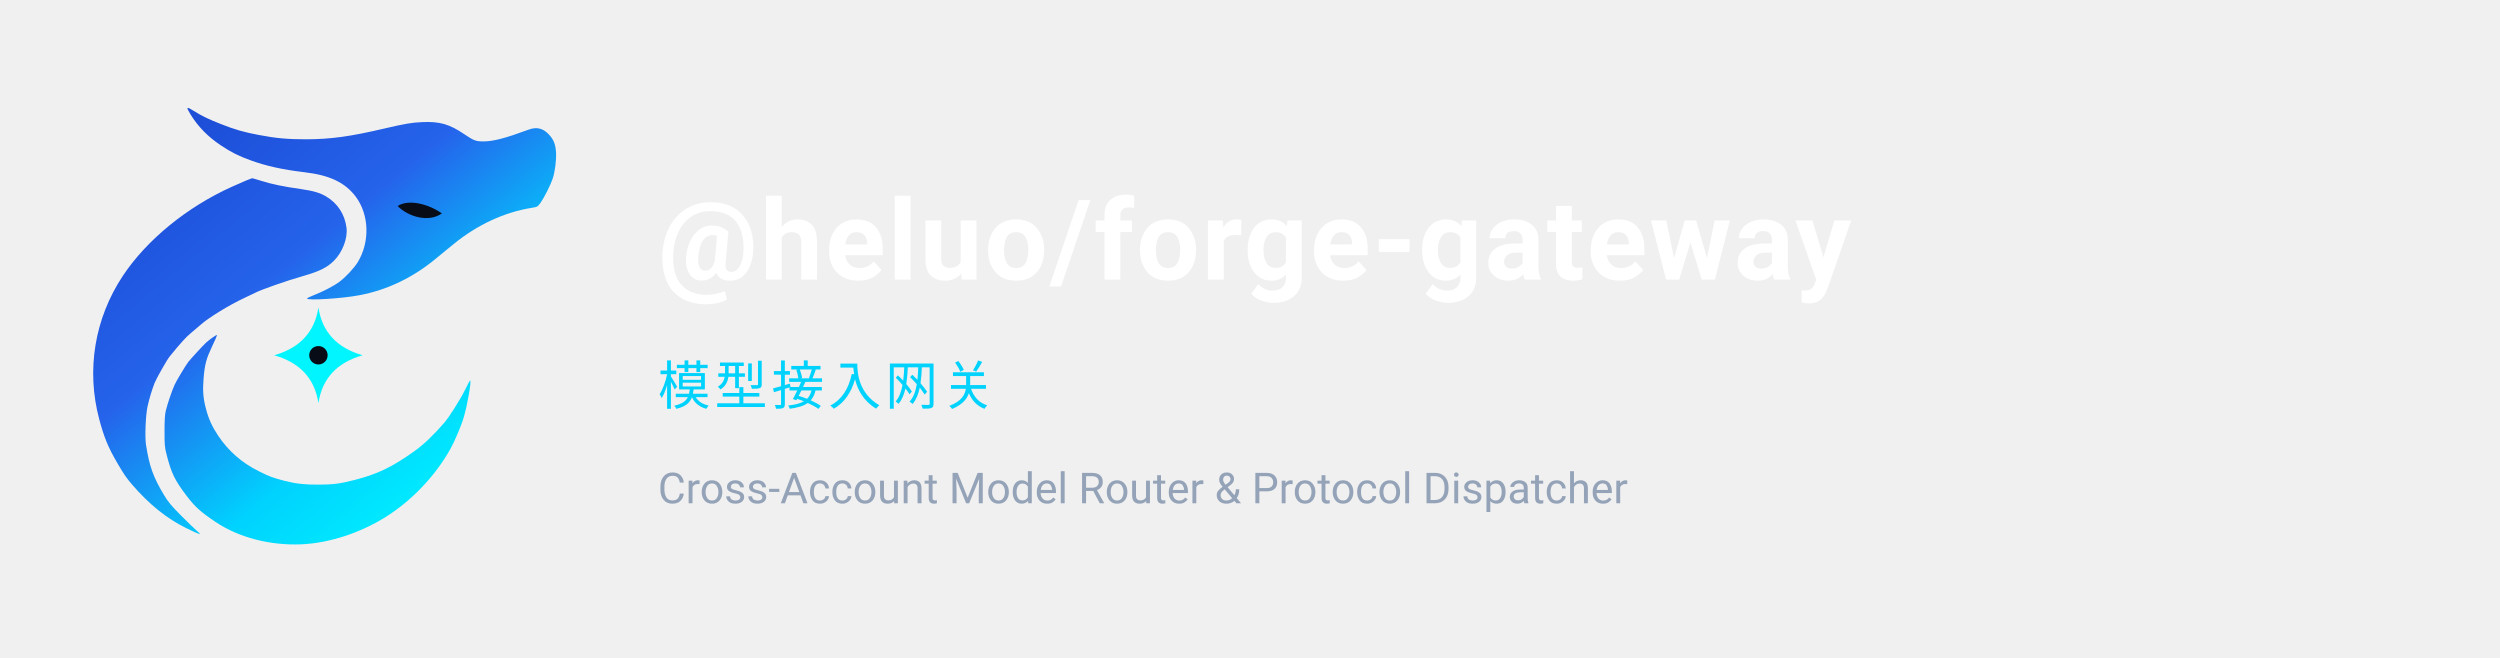
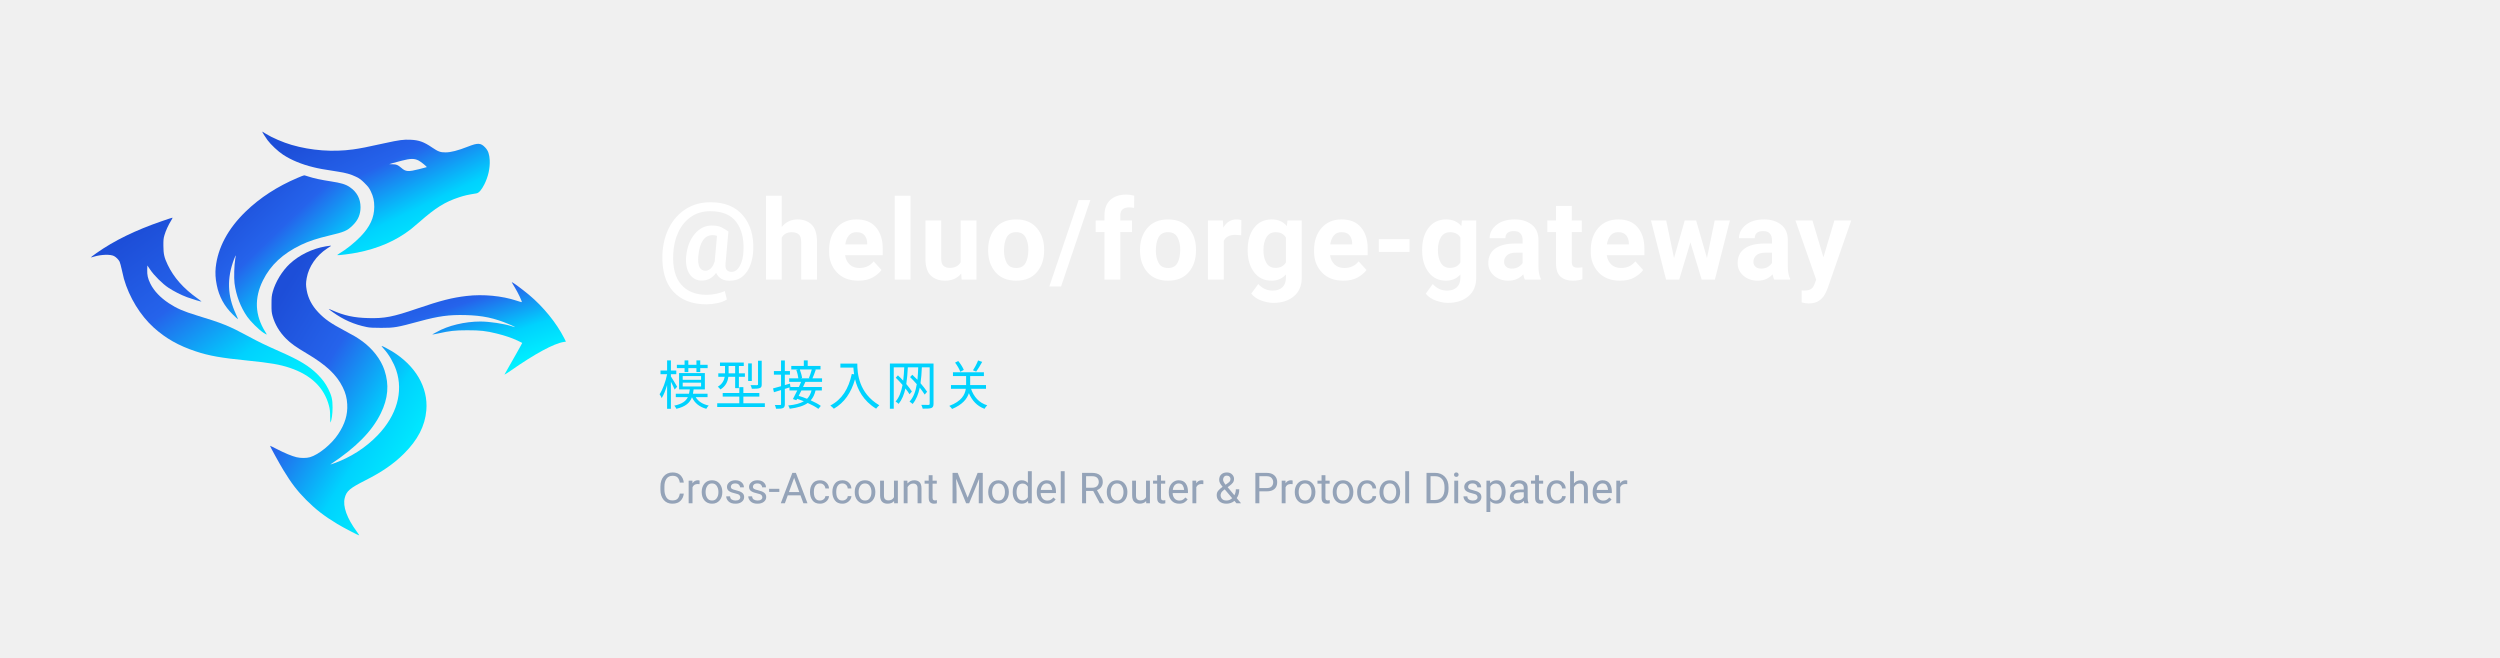
<svg xmlns="http://www.w3.org/2000/svg" width="760" height="200" viewBox="0 0 760 200" role="img" aria-label="forge-gateway 组件图文标识">
  <defs>
    <linearGradient id="cyberLongGrad" x1="15%" y1="90%" x2="85%" y2="10%">
      <stop offset="0%" stop-color="#1D4ED8" />
      <stop offset="35%" stop-color="#2563EB" />
      <stop offset="70%" stop-color="#00D2FE" />
      <stop offset="100%" stop-color="#00F5FF" />
    </linearGradient>
-     <radialGradient id="squircleBg" cx="50%" cy="30%" r="80%">
-       <stop offset="0%" stop-color="#141F38" />
-       <stop offset="60%" stop-color="#0B1224" />
-       <stop offset="100%" stop-color="#050811" />
-     </radialGradient>
-     <radialGradient id="ambientGlow" cx="50%" cy="50%" r="50%">
-       <stop offset="0%" stop-color="#00F5FF" stop-opacity="0.28" />
-       <stop offset="100%" stop-color="#1D4ED8" stop-opacity="0.0" />
-     </radialGradient>
  </defs>
-   <g transform="translate(10, 10) scale(0.56)">
-     <g transform="translate(0, 0)">
-       <g transform="translate(160, 160) scale(0.04241491, -0.04241491) translate(-5153.5, 23.5)" fill="url(#cyberLongGrad)">
-         <path d="m3441 2750 c102 -64 184 -104 339 -165 183 -73 304 -108 500 -144 215 -41 361 -54 600 -54 312 1 562 35 1000 138 262 61 353 77 486 82 220 10 346 -26 531 -151 129 -87 153 -96 251 -96 125 0 279 40 579 151 103 38 185 17 259 -63 62 -67 85 -127 91 -233 5 -95 -14 -245 -43 -332 -25 -76 -109 -243 -153 -305 -41 -56 -41 -56 -113 -68 -349 -55 -696 -215 -1001 -463 -56 -45 -156 -127 -222 -182 -296 -247 -626 -406 -986 -474 -219 -42 -669 -70 -669 -42 0 5 37 24 82 41 121 47 265 122 335 175 78 58 187 176 232 249 157 260 147 604 -23 835 -136 183 -333 278 -656 316 -283 34 -489 79 -690 152 -157 57 -246 101 -384 193 -162 107 -292 240 -387 395 -60 99 -55 105 42 45z m864 -895 c126 -41 297 -76 500 -104 166 -24 249 -48 330 -96 148 -89 238 -228 260 -400 17 -136 -51 -313 -162 -424 -88 -87 -187 -135 -399 -196 -206 -58 -541 -176 -611 -214 -10 -6 -72 -35 -138 -66 -191 -89 -457 -252 -557 -342 -30 -26 -87 -75 -127 -108 -61 -51 -129 -125 -268 -296 -34 -41 -170 -280 -194 -341 -34 -86 -70 -207 -91 -303 -24 -113 -35 -390 -19 -490 44 -276 91 -408 229 -639 58 -95 89 -133 222 -267 85 -86 178 -175 205 -198 65 -56 41 -49 -140 39 -246 120 -477 305 -696 560 -71 82 -108 137 -191 280 -114 196 -167 325 -228 555 -168 629 -59 1290 303 1835 304 458 820 880 1392 1138 125 57 251 110 265 111 3 0 55 -15 115 -34z m-629 -2116 c-76 -161 -95 -231 -110 -409 -13 -158 -6 -256 29 -387 36 -138 78 -230 158 -350 130 -195 301 -345 517 -453 138 -69 177 -84 335 -125 140 -36 256 -49 430 -48 189 1 272 11 460 59 293 74 485 166 770 370 121 87 244 204 382 364 64 75 207 301 264 418 33 67 62 122 66 122 20 0 -32 -303 -82 -473 -27 -96 -117 -309 -169 -401 -196 -350 -497 -666 -836 -877 -330 -205 -724 -331 -1074 -346 -402 -16 -798 87 -1093 284 -196 131 -268 196 -376 339 -150 197 -195 291 -254 524 -25 96 -27 122 -27 300 0 148 4 212 17 266 19 80 76 249 111 327 22 50 142 250 176 294 30 39 184 206 226 246 50 46 138 107 142 98 1 -4 -26 -68 -62 -142z" />
+   <g transform="translate(10 10) scale(0.56)">
+     <g transform="scale(0.2551834)">
+       <g transform="translate(0,1254) scale(0.1,-0.1)" fill="url(#cyberLongGrad)">
+         <path d="M4880 10436 c0 -11 65 -114 111 -177 71 -96 224 -240 331 -310 175 -115 395 -206 651 -268 117 -29 203 -44 512 -92 173 -26 278 -56 392 -111 72 -35 105 -59 179 -133 76 -75 98 -104 132 -175 55 -113 74 -201 74 -330 -1 -229 -89 -422 -290 -631 -126 -131 -312 -280 -456 -364 -27 -16 -44 -31 -38 -33 20 -6 294 28 422 54 452 90 823 252 1140 497 36 28 117 96 180 152 348 306 547 430 850 529 116 38 181 52 365 82 52 8 109 73 169 192 83 166 122 342 114 515 -7 127 -33 202 -95 268 -95 101 -155 104 -373 18 -206 -81 -360 -121 -470 -121 -110 -1 -157 16 -286 103 -179 122 -281 158 -462 166 -145 7 -237 -5 -547 -73 -387 -86 -518 -111 -675 -133 -424 -59 -888 -25 -1305 96 -184 53 -421 156 -550 237 -72 46 -75 48 -75 42z m3325 -611 c51 -26 181 -132 173 -141 -2 -1 -75 -21 -163 -43 -231 -59 -283 -55 -378 28 -75 64 -102 75 -184 76 -40 0 -73 1 -73 2 0 3 115 35 265 74 190 49 268 50 360 4z" />
+         <path d="M5630 9456 c-433 -184 -799 -422 -1103 -716 -375 -362 -593 -768 -638 -1190 -12 -120 -6 -233 22 -372 49 -247 159 -449 342 -629 56 -55 104 -99 108 -99 5 0 -14 47 -41 105 -183 392 -196 765 -40 1173 18 46 34 82 36 80 2 -2 -4 -40 -12 -83 -21 -114 -29 -400 -15 -510 35 -264 128 -509 272 -715 68 -98 244 -272 337 -334 40 -26 75 -46 77 -44 2 2 -11 27 -30 56 -222 353 -239 717 -51 1097 162 327 422 569 811 756 160 77 346 138 600 198 319 75 383 102 501 219 112 110 164 232 164 382 0 182 -77 326 -230 430 -87 59 -184 88 -399 121 -206 31 -371 67 -485 105 -38 13 -77 24 -85 24 -9 0 -72 -24 -141 -54z" />
+         <path d="M2745 8536 c-565 -195 -1013 -413 -1391 -679 -69 -49 -124 -91 -122 -93 2 -2 33 5 67 16 157 47 349 53 426 13 47 -25 96 -74 120 -121 9 -19 30 -95 46 -170 16 -75 36 -162 45 -192 113 -396 350 -783 637 -1041 256 -230 529 -384 892 -504 282 -94 542 -140 1095 -195 488 -49 693 -84 910 -157 447 -151 727 -421 827 -800 21 -82 26 -121 26 -236 0 -76 4 -132 8 -125 25 46 44 182 44 318 0 170 -18 247 -90 393 -62 123 -123 206 -234 317 -174 172 -375 295 -781 474 -338 150 -461 209 -695 336 -398 215 -543 274 -1089 440 -278 84 -428 150 -591 257 -186 123 -319 264 -396 418 -54 110 -70 184 -67 295 l3 92 60 -88 c81 -122 265 -304 385 -383 114 -76 271 -156 401 -204 102 -38 301 -98 306 -93 2 2 -41 36 -96 75 -291 208 -494 438 -623 707 -74 154 -91 231 -92 404 -1 123 2 157 22 225 27 94 86 223 142 312 23 35 35 63 28 62 -7 0 -107 -33 -223 -73z" />
+         <path d="M6230 7999 c-285 -48 -566 -185 -766 -372 -162 -151 -304 -385 -361 -592 -24 -89 -27 -118 -27 -265 -1 -143 2 -176 22 -250 49 -178 147 -344 287 -484 99 -100 204 -175 452 -322 402 -239 623 -446 753 -709 62 -125 90 -230 97 -367 12 -218 -48 -416 -192 -633 -141 -214 -414 -437 -600 -491 -74 -22 -196 -22 -286 -1 -97 23 -254 88 -418 173 -79 41 -146 73 -147 71 -5 -5 201 -380 283 -515 168 -277 300 -450 488 -638 201 -202 385 -344 660 -510 126 -76 447 -244 466 -244 5 0 -18 36 -50 80 -210 283 -303 541 -257 717 37 147 107 206 436 373 353 178 606 352 823 568 295 293 449 591 477 926 40 485 -229 947 -732 1254 -80 49 -203 112 -219 112 -6 0 15 -28 47 -62 108 -119 210 -295 264 -456 153 -458 11 -958 -394 -1380 -259 -269 -576 -472 -939 -602 -45 -16 -74 -24 -64 -17 544 360 880 701 1067 1082 157 320 182 610 79 920 -77 232 -257 463 -484 624 -110 78 -157 106 -357 212 -303 161 -428 248 -568 396 -133 141 -215 296 -245 468 -19 110 -19 150 0 260 43 243 206 480 435 629 41 27 77 50 79 52 13 11 -15 9 -109 -7z" />
+         <path d="M10247 7133 c71 -115 166 -316 153 -321 -4 -2 -55 13 -112 32 -306 102 -710 141 -1058 100 -308 -35 -557 -99 -1056 -269 -517 -177 -690 -211 -1036 -202 -306 7 -520 54 -773 167 -37 17 -70 29 -72 27 -2 -2 37 -33 87 -68 232 -165 448 -260 723 -317 63 -13 134 -17 307 -17 280 0 332 9 815 140 408 111 631 141 980 132 359 -9 615 -63 930 -197 133 -56 160 -78 50 -40 -150 52 -472 100 -666 100 -329 0 -698 -89 -929 -224 -30 -18 -64 -35 -74 -39 -48 -18 0 -15 100 8 251 56 363 69 624 69 279 0 397 -13 628 -70 174 -43 315 -91 445 -151 53 -25 97 -47 97 -48 0 -1 -17 -33 -38 -71 -21 -38 -65 -116 -97 -174 -32 -58 -98 -174 -147 -258 -49 -84 -92 -160 -95 -168 -3 -9 55 27 128 78 518 362 925 582 1132 613 l46 7 -35 71 c-164 325 -447 673 -754 928 -141 117 -347 269 -364 269 -3 0 25 -48 61 -107z" />
      </g>
-       <path d="M 198 94 C 204 90 215 93 222 98 C 215 103 204 100 198 94 Z" transform="translate(160, 160) scale(1.0) translate(-160, -160)" fill="#070C16" />
-     </g>
-     <g transform="translate(155, 175)">
-       <path d="M 0 -26 Q 3 -6 24 0 Q 3 6 0 26 Q -3 6 -24 0 Q -3 -6 0 -26 Z" fill="#00F5FF" />
-       <circle cx="0" cy="0" r="5" fill="#070C16" />
    </g>
  </g>
  <g transform="translate(200, 85)">
    <text font-family="-apple-system, BlinkMacSystemFont, 'Segoe UI', Roboto, 'PingFang SC', sans-serif" font-size="34" font-weight="700" fill="#FFFFFF" letter-spacing="0.02em">
          @heluo/forge-gateway
        </text>
    <text y="38" font-family="-apple-system, BlinkMacSystemFont, 'Segoe UI', Roboto, 'PingFang SC', sans-serif" font-size="16" font-weight="500" fill="#00D2FE" letter-spacing="0.08em">
          模型接入网关
        </text>
    <text y="68" font-family="-apple-system, BlinkMacSystemFont, 'Segoe UI', Roboto, 'PingFang SC', sans-serif" font-size="13" font-weight="400" fill="#94A3B8">
          Cross-Account Model Router &amp; Protocol Dispatcher
        </text>
  </g>
</svg>
